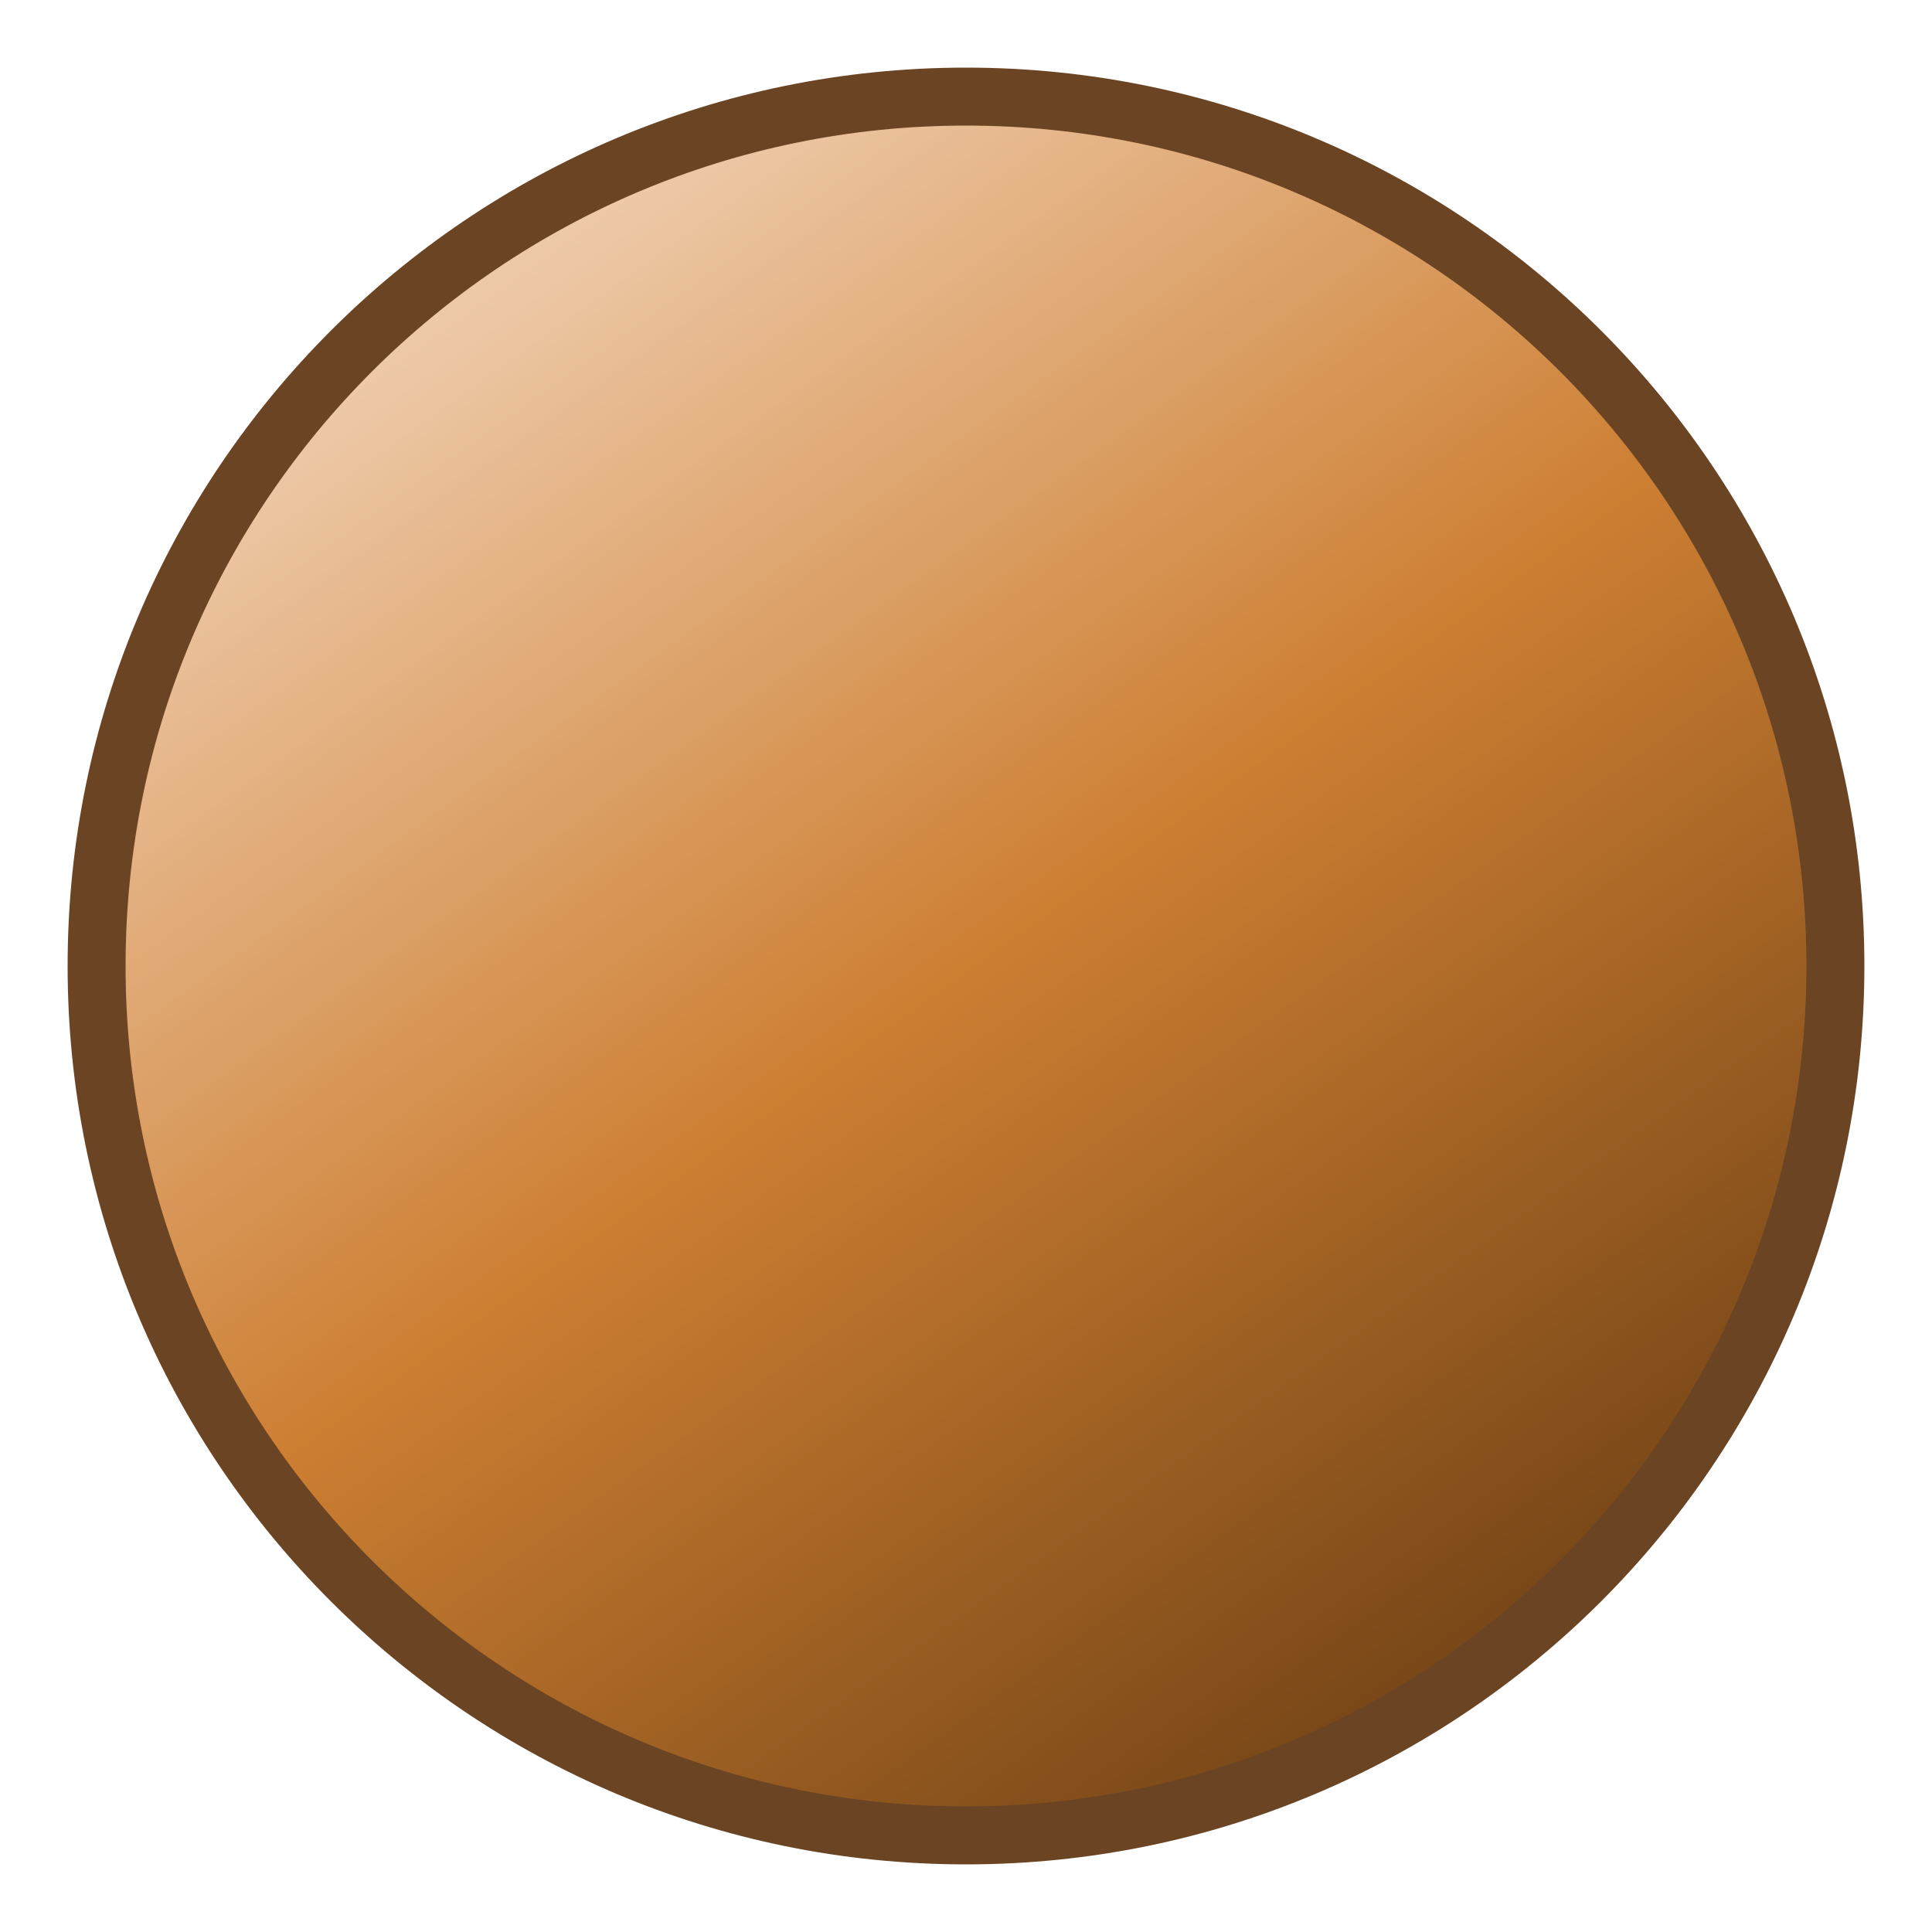
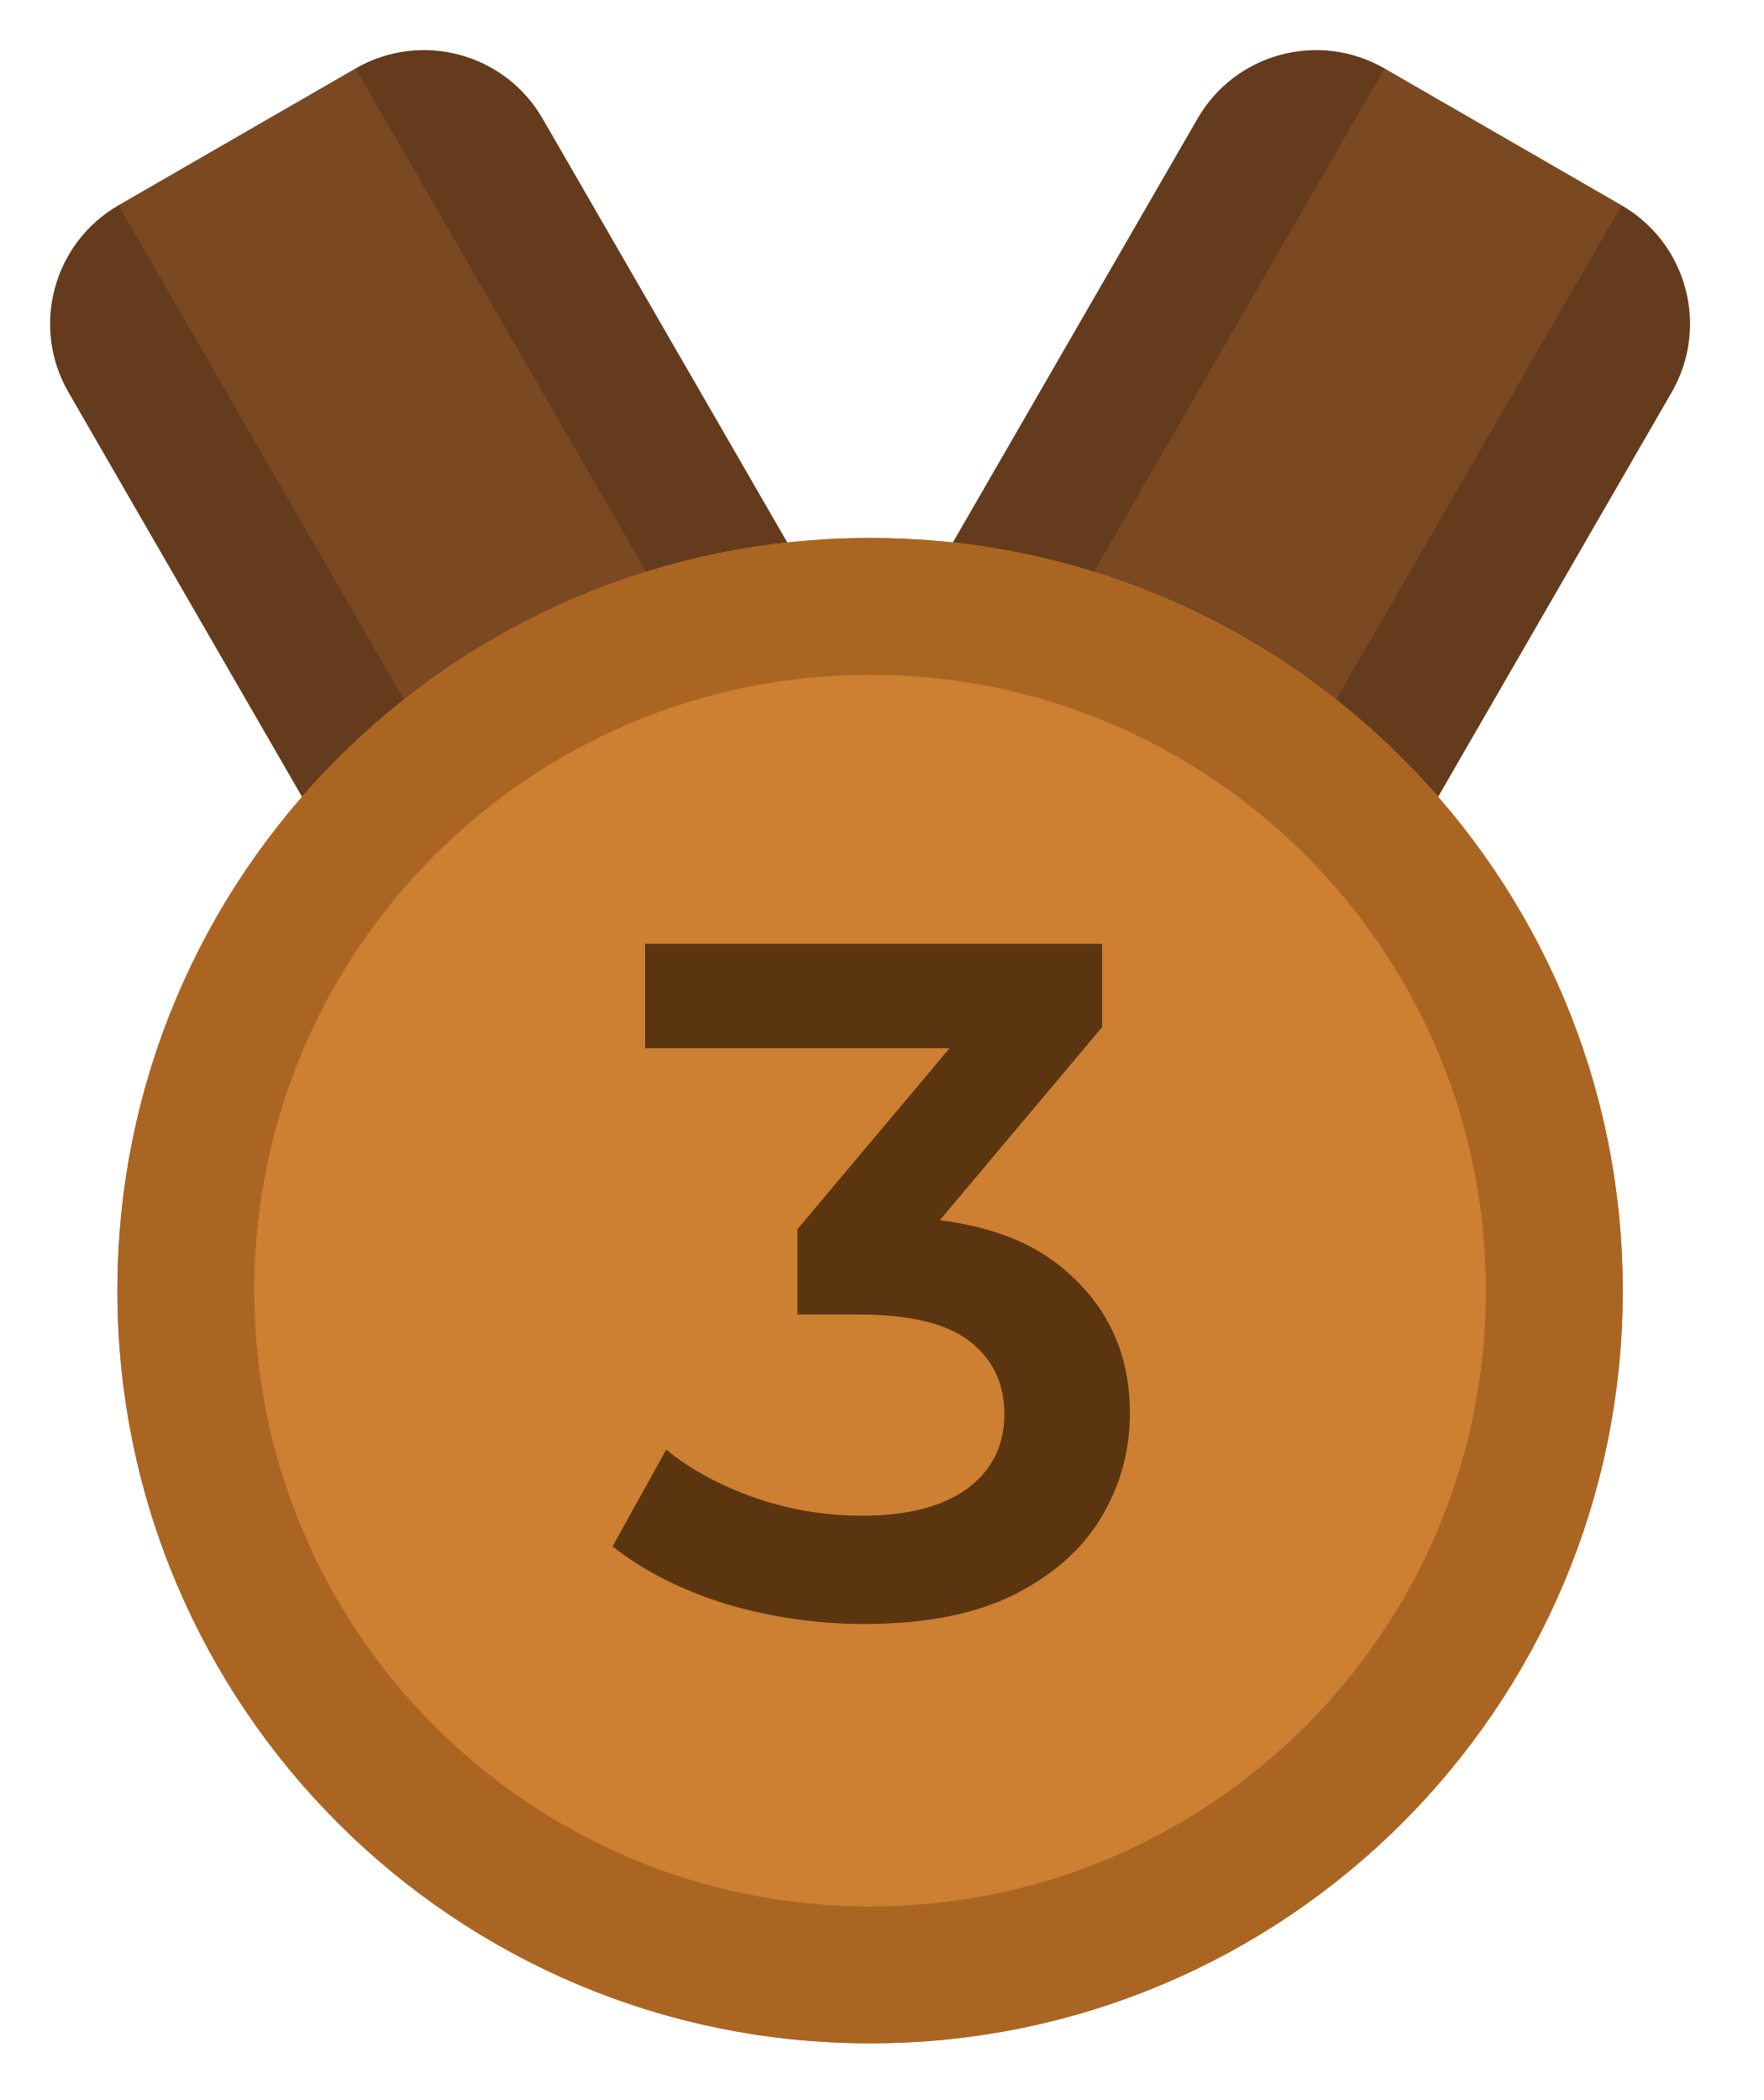
- <svg xmlns="http://www.w3.org/2000/svg" viewBox="0 0 40 40" fill="none">
-   <circle cx="20" cy="20" r="18" fill="url(#b)" stroke="#6b4423" stroke-width="1.2" />
-   <defs>
-     <linearGradient id="b" x1="10" y1="6" x2="30" y2="34" gradientUnits="userSpaceOnUse">
-       <stop stop-color="#eec9a8" />
-       <stop offset=".5" stop-color="#cd7f32" />
-       <stop offset="1" stop-color="#7a4818" />
-     </linearGradient>
-   </defs>
+ <svg xmlns="http://www.w3.org/2000/svg" width="21" height="25" viewBox="0 0 21 25" fill="none">
+   <path d="M0.815 4.67C0.365 3.891 0.632 2.894 1.411 2.444L4.233 0.815C5.012 0.365 6.009 0.632 6.459 1.411L11.754 10.583C12.204 11.362 11.937 12.358 11.157 12.808L8.335 14.438C7.556 14.888 6.56 14.621 6.11 13.841L0.815 4.67Z" fill="#653B1D" />
+   <rect opacity="0.2" x="1.411" y="2.444" width="3.259" height="13.849" transform="rotate(-30 1.41113 2.44434)" fill="#CD7F32" />
+   <path d="M8.962 10.583C8.512 11.362 8.779 12.358 9.558 12.808L12.38 14.438C13.159 14.887 14.156 14.62 14.606 13.841L19.901 4.67C20.351 3.89 20.084 2.894 19.304 2.444L16.482 0.815C15.703 0.365 14.707 0.632 14.257 1.411L8.962 10.583Z" fill="#653B1D" />
+   <rect opacity="0.2" width="3.259" height="13.849" transform="matrix(0.866025 0.5 0.5 -0.866025 9.55811 12.8081)" fill="#CD7F32" />
+   <circle cx="10.358" cy="15.365" r="8.961" fill="#CD7F32" />
+   <circle cx="10.358" cy="15.365" r="8.146" stroke="#AA6522" stroke-width="1.629" />
+   <path d="M10.291 19.333C9.729 19.333 9.178 19.253 8.638 19.094C8.106 18.927 7.657 18.698 7.292 18.41L7.931 17.258C8.22 17.493 8.569 17.683 8.98 17.828C9.39 17.972 9.82 18.044 10.269 18.044C10.801 18.044 11.215 17.938 11.512 17.725C11.808 17.505 11.957 17.208 11.957 16.836C11.957 16.471 11.82 16.182 11.546 15.969C11.272 15.756 10.831 15.649 10.223 15.649H9.493V14.634L11.774 11.92L11.968 12.479H7.68V11.236H13.12V12.228L10.839 14.942L10.063 14.486H10.508C11.489 14.486 12.223 14.707 12.709 15.148C13.204 15.581 13.451 16.14 13.451 16.824C13.451 17.273 13.337 17.687 13.108 18.067C12.88 18.448 12.531 18.755 12.059 18.991C11.595 19.219 11.006 19.333 10.291 19.333Z" fill="#5A3510" />
</svg>
